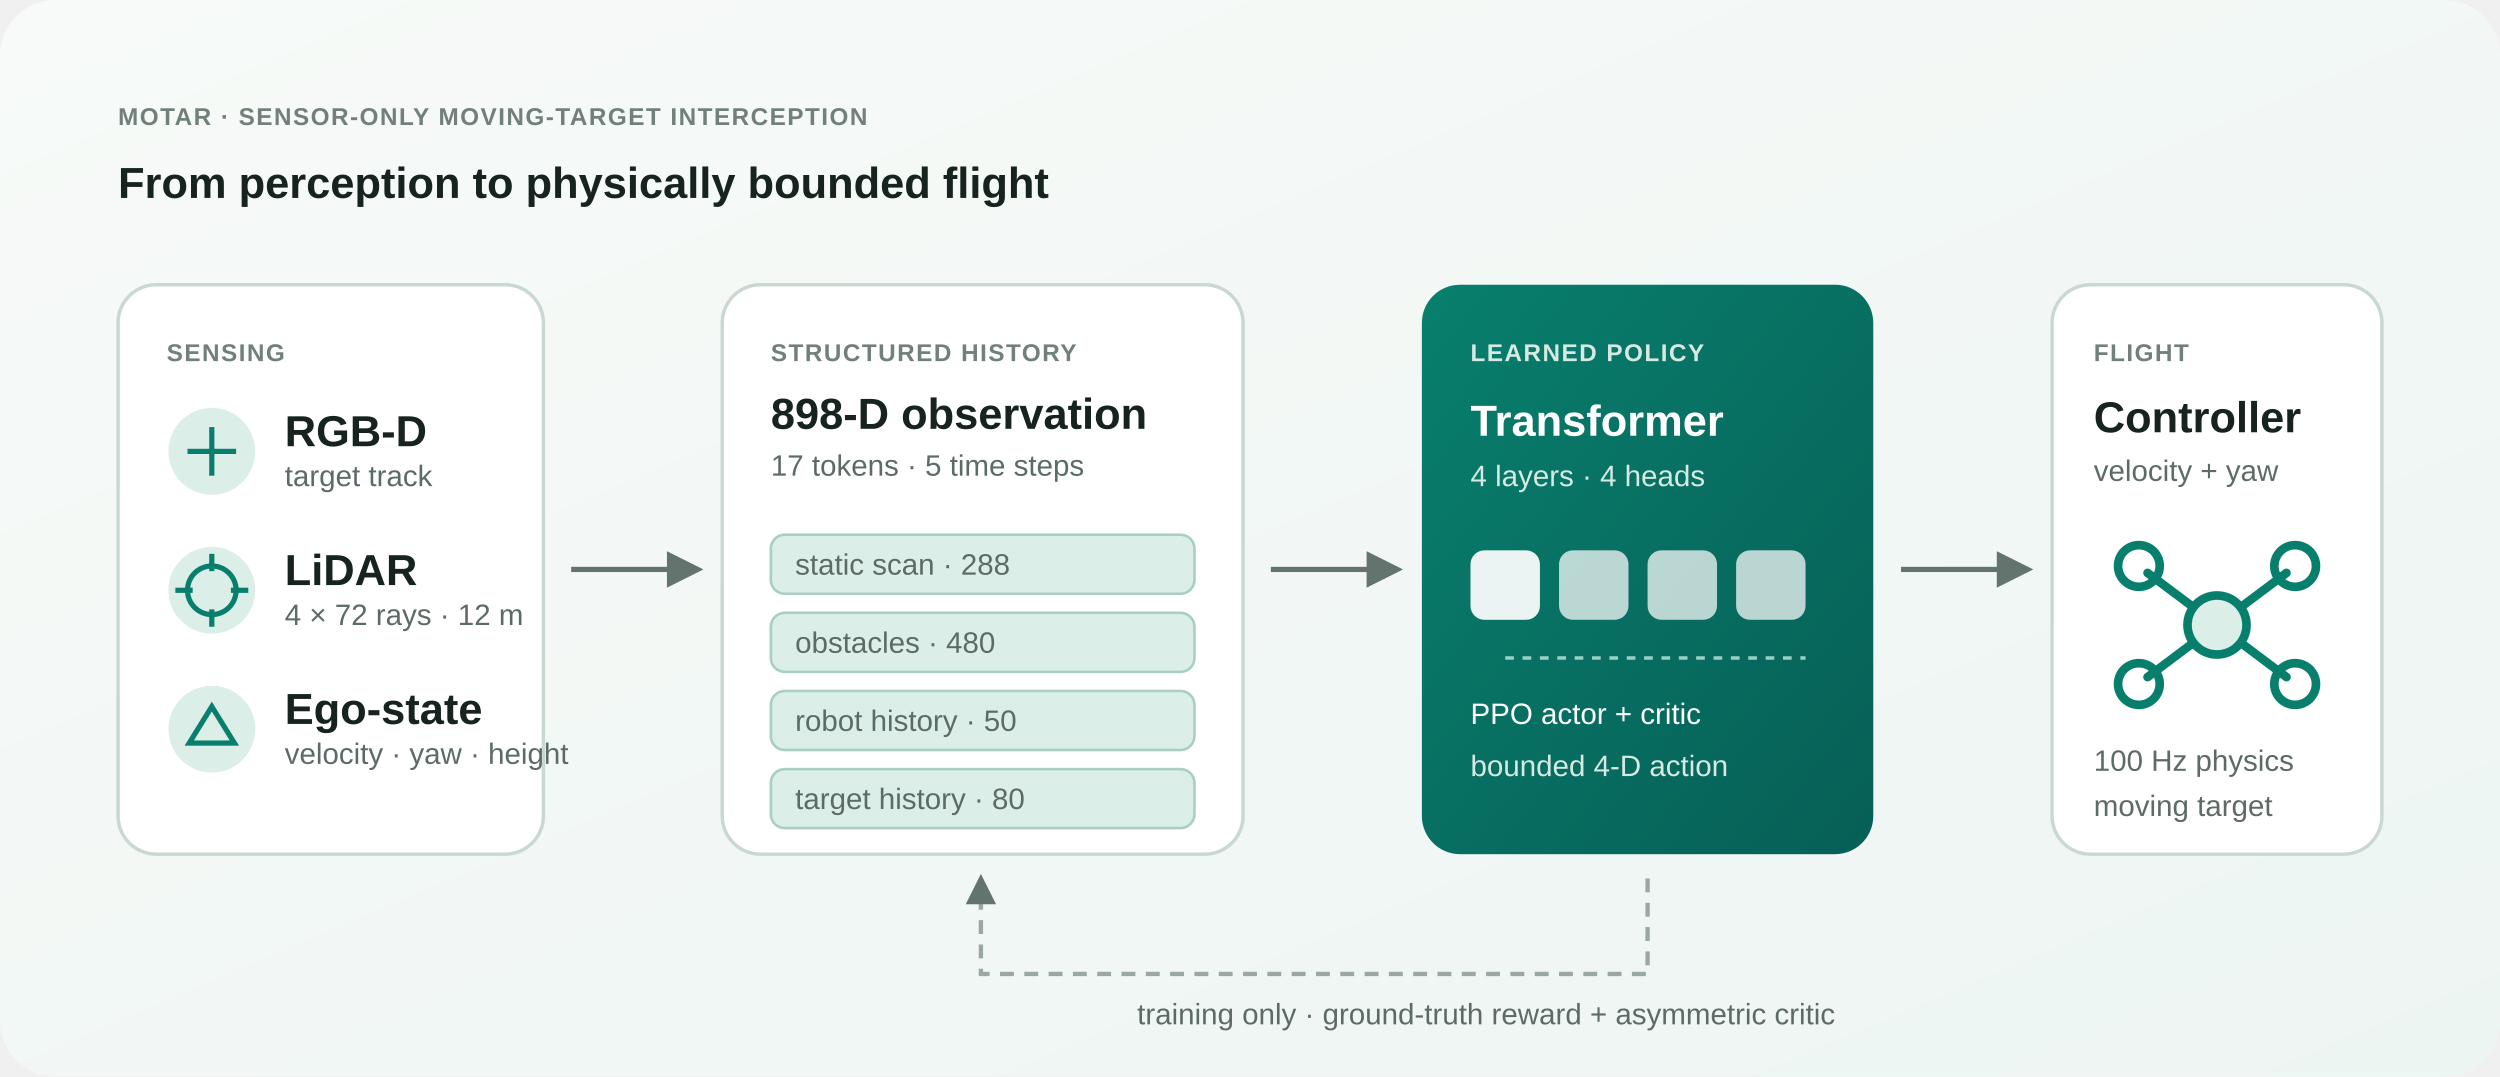
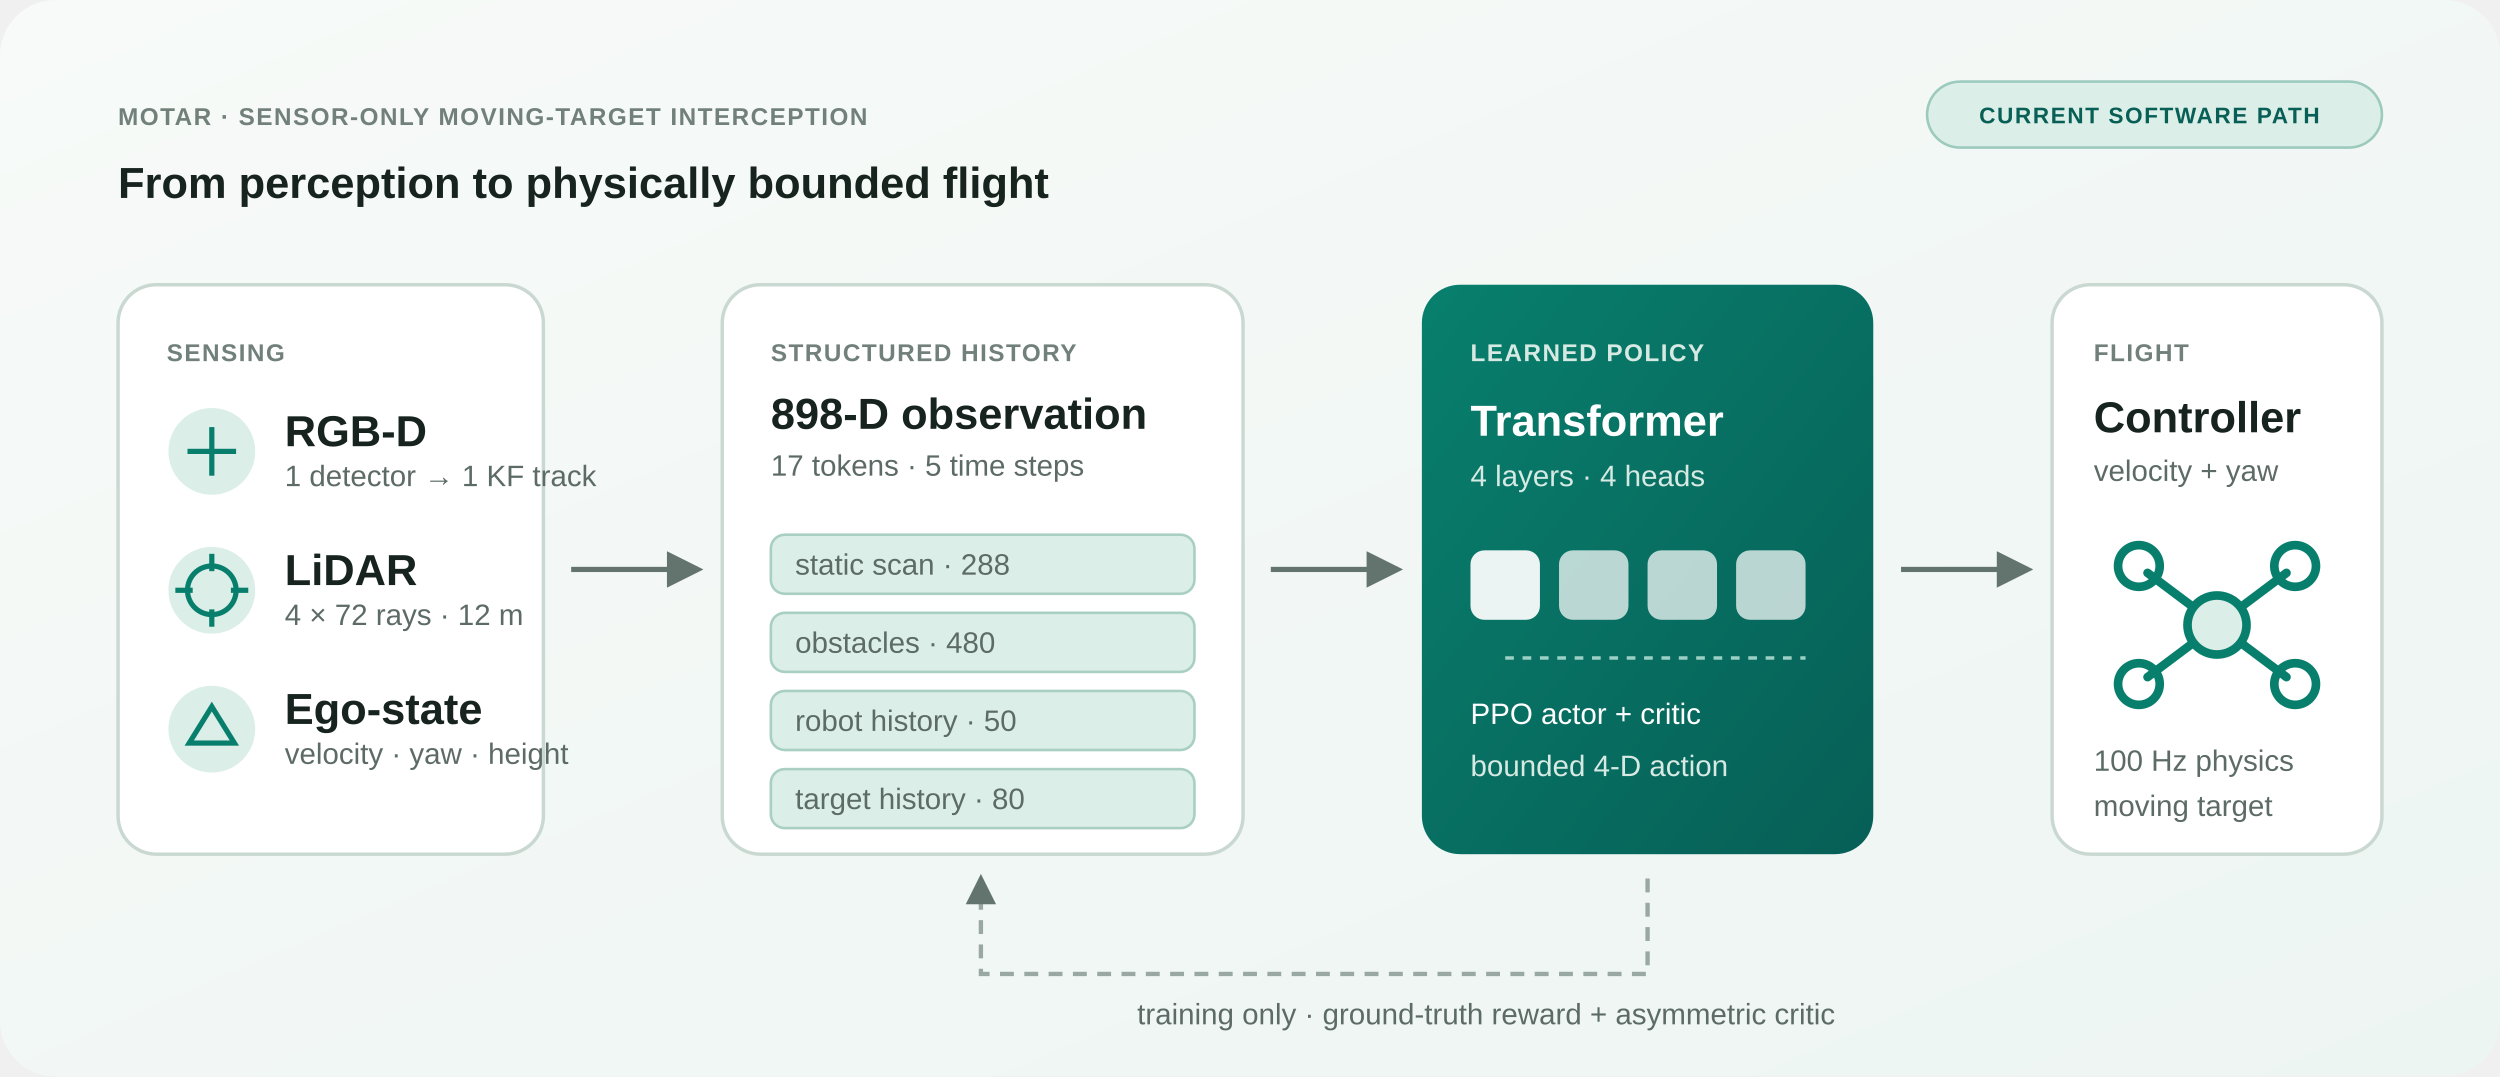
<svg xmlns="http://www.w3.org/2000/svg" width="1440" height="620" viewBox="0 0 1440 620" role="img" aria-labelledby="title desc">
  <defs>
    <linearGradient id="bg" x1="0" y1="0" x2="1" y2="1">
      <stop offset="0" stop-color="#f7faf8" />
      <stop offset="1" stop-color="#edf5f2" />
    </linearGradient>
    <linearGradient id="policy" x1="0" y1="0" x2="1" y2="1">
      <stop offset="0" stop-color="#087f6d" />
      <stop offset="1" stop-color="#075f56" />
    </linearGradient>
    <marker id="arrow" viewBox="0 0 10 10" refX="8.5" refY="5" markerWidth="7" markerHeight="7" orient="auto-start-reverse">
      <path d="M 0 0 L 10 5 L 0 10 z" fill="#63736d" />
    </marker>
    <style>
-       .label{font:700 25px Arial,sans-serif;fill:#17231f}.small{font:500 17px Arial,sans-serif;fill:#5d6b66}.tiny{font:600 14px Arial,sans-serif;fill:#71807a;letter-spacing:.06em}.box{fill:#fff;stroke:#cad8d2;stroke-width:2}.line{fill:none;stroke:#63736d;stroke-width:3;marker-end:url(#arrow)}.token{fill:#dceee8;stroke:#a8cfc2;stroke-width:1.5}.white{fill:#fff}.muted{fill:#d6e9e3}
+       .label{font:700 25px Arial,sans-serif;fill:#17231f}.small{font:500 17px Arial,sans-serif;fill:#5d6b66}.tiny{font:600 14px Arial,sans-serif;fill:#71807a;letter-spacing:.06em}.badge{font:700 13px Arial,sans-serif;fill:#075f56;letter-spacing:.07em}.box{fill:#fff;stroke:#cad8d2;stroke-width:2}.line{fill:none;stroke:#63736d;stroke-width:3;marker-end:url(#arrow)}.token{fill:#dceee8;stroke:#a8cfc2;stroke-width:1.5}.white{fill:#fff}.muted{fill:#d6e9e3}
    </style>
  </defs>
  <rect width="1440" height="620" rx="32" fill="url(#bg)" />
  <text x="68" y="72" class="tiny">MOTAR · SENSOR-ONLY MOVING-TARGET INTERCEPTION</text>
  <text x="68" y="114" class="label" font-size="32">From perception to physically bounded flight</text>
+   <rect x="1110" y="47" width="262" height="38" rx="19" fill="#dceee8" stroke="#9ccabd" stroke-width="1.5" />
+   <text x="1140" y="71" class="badge">CURRENT SOFTWARE PATH</text>
  <g transform="translate(68 164)">
    <rect class="box" width="245" height="328" rx="22" />
    <text x="28" y="44" class="tiny">SENSING</text>
    <g transform="translate(28 70)">
      <circle cx="26" cy="26" r="25" fill="#dceee8" />
      <path d="M12 26h28M26 12v28" stroke="#087f6d" stroke-width="3" />
      <text x="68" y="23" class="label">RGB-D</text>
-       <text x="68" y="46" class="small">target track</text>
+       <text x="68" y="46" class="small">1 detector → 1 KF track</text>
    </g>
    <g transform="translate(28 150)">
      <circle cx="26" cy="26" r="25" fill="#dceee8" />
      <circle cx="26" cy="26" r="14" fill="none" stroke="#087f6d" stroke-width="3" />
      <path d="M26 5v10M47 26H37M26 47V37M5 26h10" stroke="#087f6d" stroke-width="3" />
      <text x="68" y="23" class="label">LiDAR</text>
      <text x="68" y="46" class="small">4 × 72 rays · 12 m</text>
    </g>
    <g transform="translate(28 230)">
      <circle cx="26" cy="26" r="25" fill="#dceee8" />
      <path d="M13 34l13-21 13 21z" fill="none" stroke="#087f6d" stroke-width="3" />
      <text x="68" y="23" class="label">Ego-state</text>
      <text x="68" y="46" class="small">velocity · yaw · height</text>
    </g>
  </g>
  <path class="line" d="M329 328H402" />
  <g transform="translate(416 164)">
    <rect class="box" width="300" height="328" rx="22" />
    <text x="28" y="44" class="tiny">STRUCTURED HISTORY</text>
    <text x="28" y="83" class="label">898-D observation</text>
    <text x="28" y="110" class="small">17 tokens · 5 time steps</text>
    <g transform="translate(28 144)">
      <rect class="token" width="244" height="34" rx="8" />
      <text x="14" y="23" class="small">static scan · 288</text>
      <rect class="token" y="45" width="244" height="34" rx="8" />
      <text x="14" y="68" class="small">obstacles · 480</text>
      <rect class="token" y="90" width="244" height="34" rx="8" />
      <text x="14" y="113" class="small">robot history · 50</text>
      <rect class="token" y="135" width="244" height="34" rx="8" />
      <text x="14" y="158" class="small">target history · 80</text>
    </g>
  </g>
  <path class="line" d="M732 328H805" />
  <g transform="translate(819 164)">
    <rect width="260" height="328" rx="22" fill="url(#policy)" />
    <text x="28" y="44" class="tiny muted">LEARNED POLICY</text>
    <text x="28" y="87" class="label white">Transformer</text>
    <text x="28" y="116" class="small muted">4 layers · 4 heads</text>
    <g transform="translate(28 153)">
      <rect x="0" y="0" width="40" height="40" rx="8" fill="#fff" opacity=".92" />
      <rect x="51" y="0" width="40" height="40" rx="8" fill="#fff" opacity=".72" />
      <rect x="102" y="0" width="40" height="40" rx="8" fill="#fff" opacity=".72" />
      <rect x="153" y="0" width="40" height="40" rx="8" fill="#fff" opacity=".72" />
      <path d="M20 62h173" stroke="#9bd1c5" stroke-width="2" stroke-dasharray="5 5" />
      <text x="0" y="100" class="small white">PPO actor + critic</text>
      <text x="0" y="130" class="small muted">bounded 4-D action</text>
    </g>
  </g>
  <path class="line" d="M1095 328H1168" />
  <g transform="translate(1182 164)">
    <rect class="box" width="190" height="328" rx="22" />
    <text x="24" y="44" class="tiny">FLIGHT</text>
    <text x="24" y="85" class="label">Controller</text>
    <text x="24" y="113" class="small">velocity + yaw</text>
    <g transform="translate(35 151)" stroke="#087f6d" stroke-width="5" fill="none" stroke-linecap="round">
      <path d="M60 45L20 15M60 45l40-30M60 45L20 75M60 45l40 30" />
      <circle cx="60" cy="45" r="17" fill="#dceee8" />
      <circle cx="15" cy="11" r="12" />
      <circle cx="105" cy="11" r="12" />
      <circle cx="15" cy="79" r="12" />
      <circle cx="105" cy="79" r="12" />
    </g>
    <text x="24" y="280" class="small">100 Hz physics</text>
    <text x="24" y="306" class="small">moving target</text>
  </g>
  <path d="M949 506v55H565v-55" fill="none" stroke="#9aa8a3" stroke-width="2.5" stroke-dasharray="8 6" marker-end="url(#arrow)" />
  <text x="655" y="590" class="small">training only · ground-truth reward + asymmetric critic</text>
</svg>
